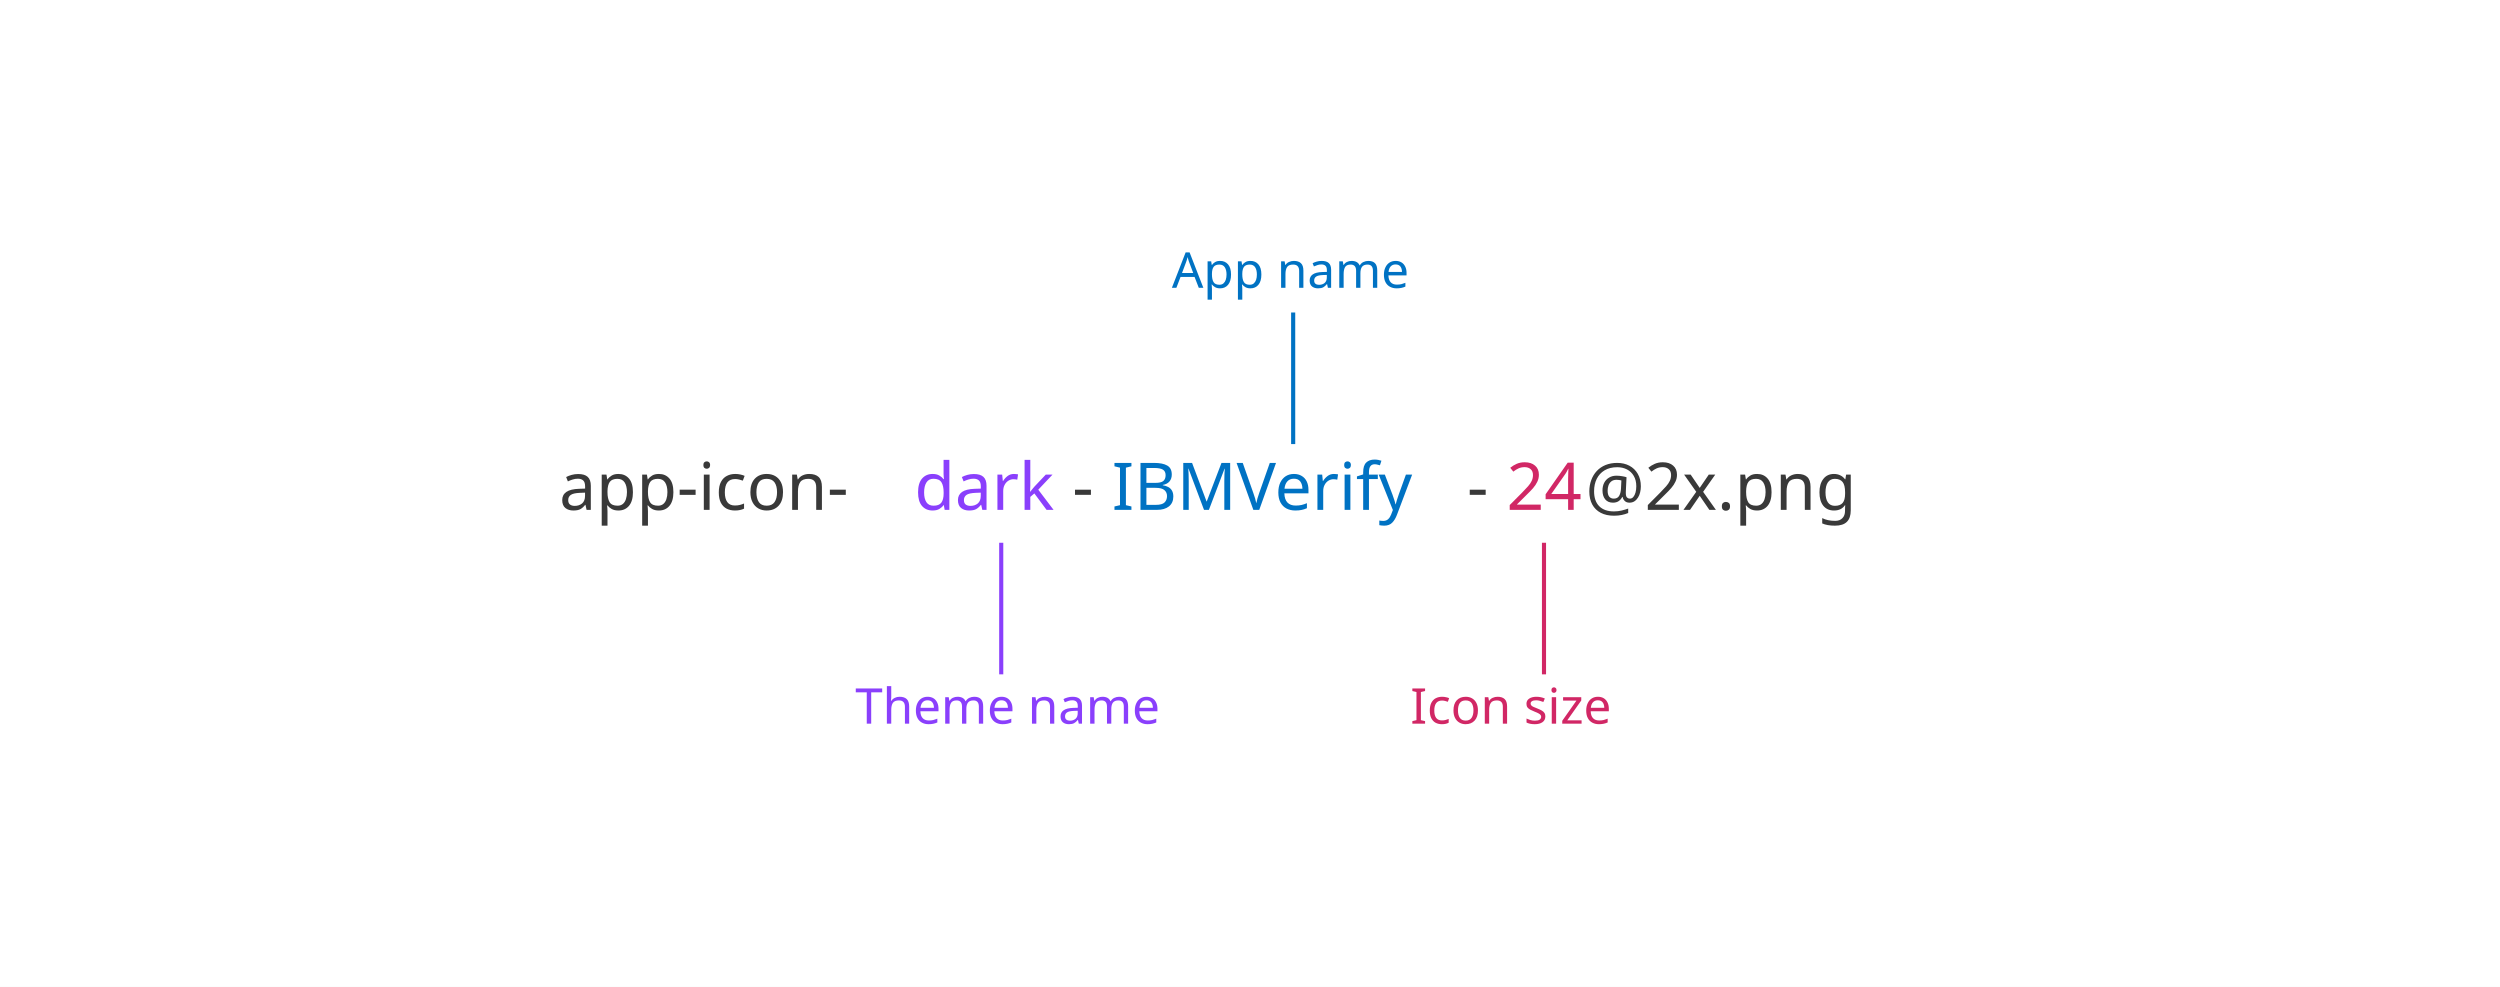
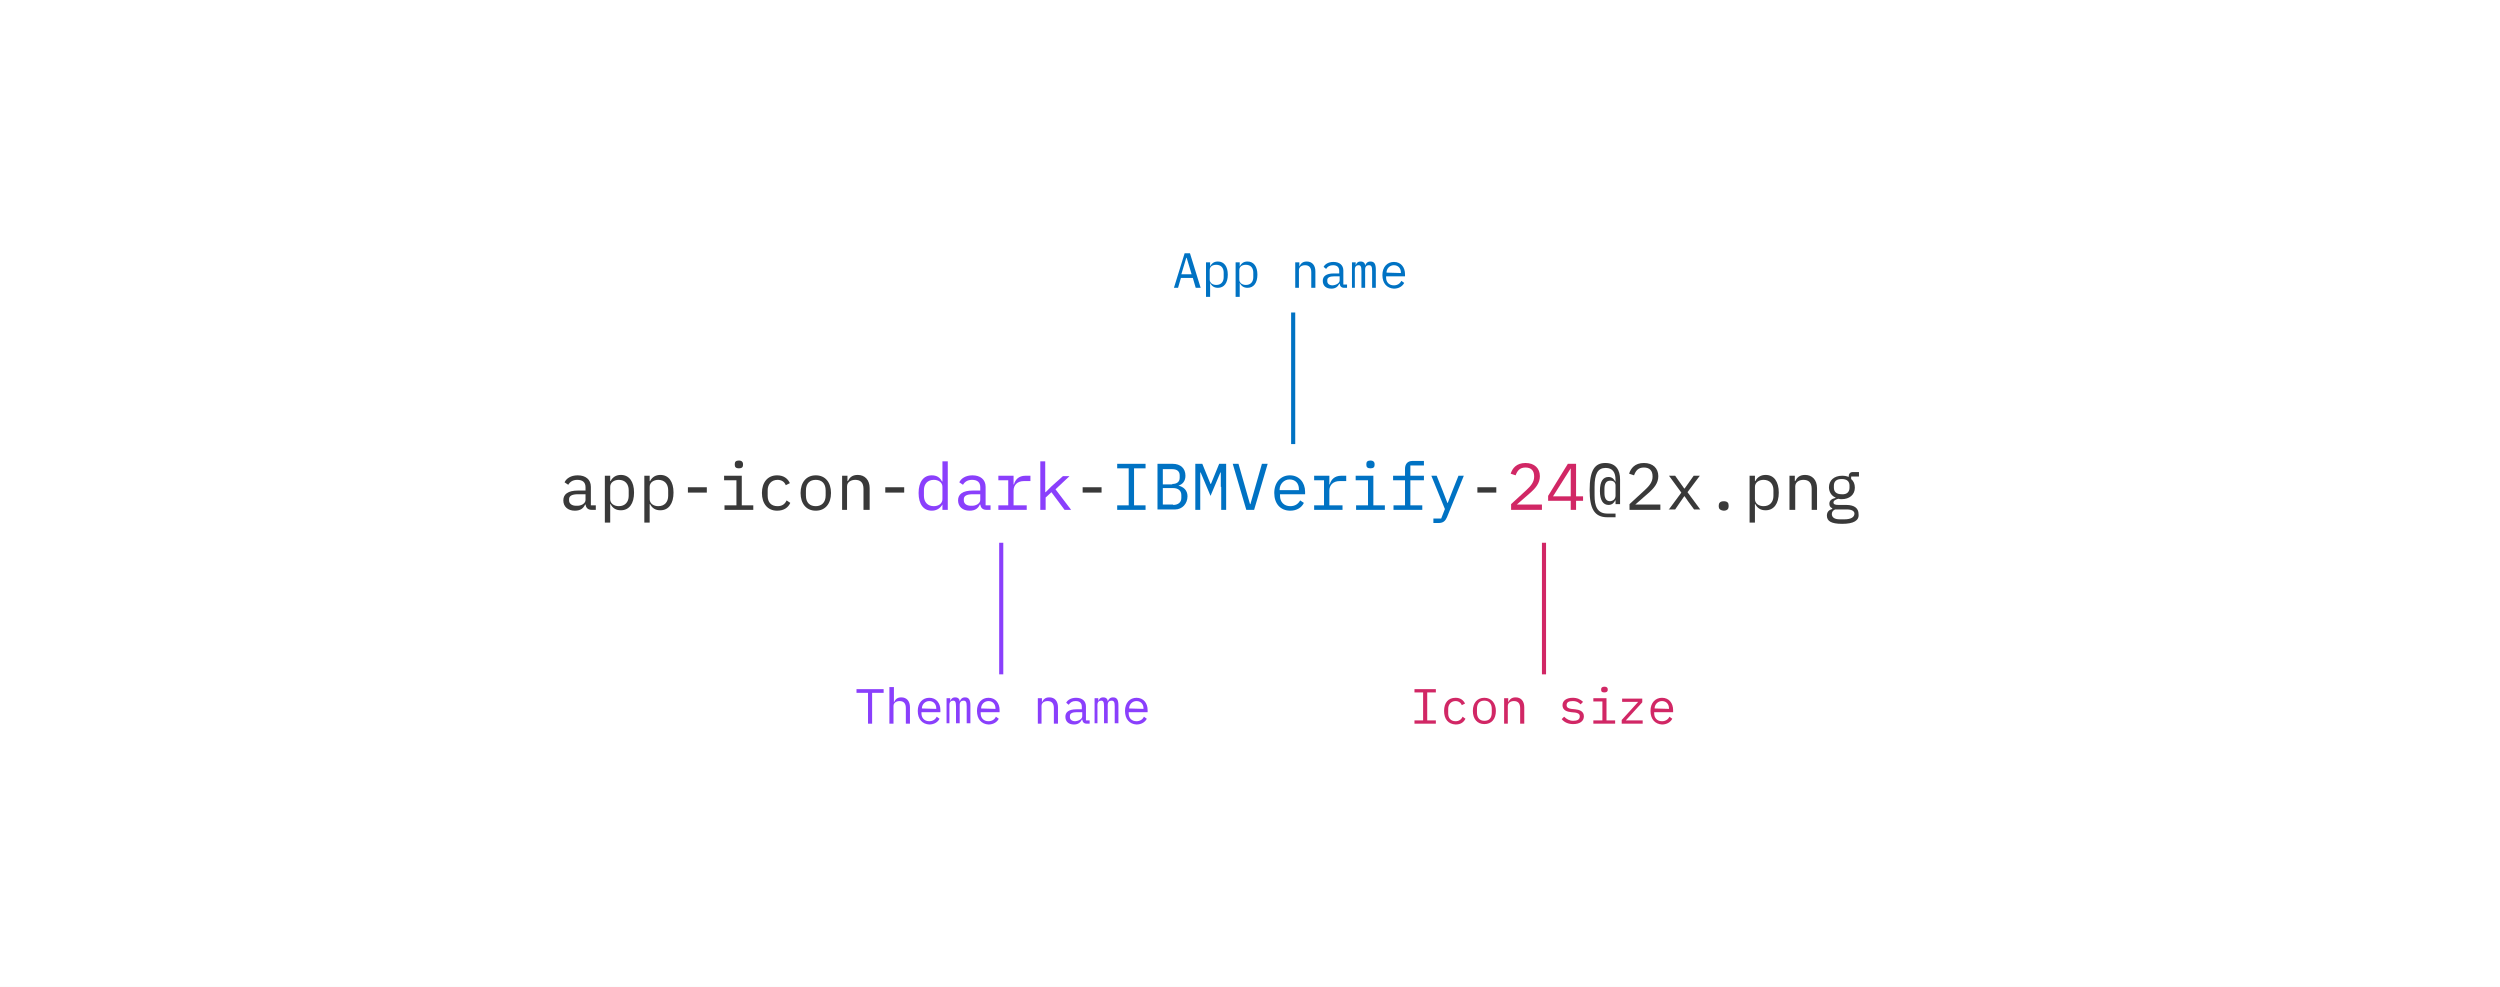
- <svg xmlns="http://www.w3.org/2000/svg" width="608px" height="240px" viewBox="0 0 608 240" version="1.1">
-   <g id="Desktop" stroke="none" stroke-width="1" fill="none" fill-rule="evenodd">
+ <svg xmlns="http://www.w3.org/2000/svg" version="1.1" id="Layer_1" x="0px" y="0px" viewBox="0 0 608 240" style="enable-background:new 0 0 608 240;" xml:space="preserve">
+   <style type="text/css">
+ 	.st0{fill-rule:evenodd;clip-rule:evenodd;fill:#FFFFFF;}
+ 	.st1{enable-background:new    ;}
+ 	.st2{fill:#393939;}
+ 	.st3{fill:#8A3FFC;}
+ 	.st4{fill:#0072C3;}
+ 	.st5{fill:#D12765;}
+ 	.st6{fill-rule:evenodd;clip-rule:evenodd;fill:#8A3FFC;}
+ 	.st7{fill-rule:evenodd;clip-rule:evenodd;fill:#0072C3;}
+ 	.st8{fill-rule:evenodd;clip-rule:evenodd;fill:#D12765;}
+ </style>
+   <g id="Desktop">
    <g id="Production-Copy-2" transform="translate(-352, -6597)">
      <g id="Group-2" transform="translate(352, 6597)">
-         <rect id="Rectangle" fill="#FFFFFF" x="0" y="0" width="608" height="240" />
-         <text id="app-icon-dark-IBMVer" font-family="IBMPlexMono, IBM Plex Mono" font-size="16" font-weight="normal" line-spacing="24">
-           <tspan x="136" y="124" fill="#393939">app-icon-</tspan>
-           <tspan x="222.4" y="124" fill="#8A3FFC">dark</tspan>
-           <tspan x="260.8" y="124" fill="#393939">-</tspan>
-           <tspan x="270.4" y="124" fill="#0072C3">IBMVerify</tspan>
-           <tspan x="356.8" y="124" fill="#393939">-</tspan>
-           <tspan x="366.4" y="124" fill="#D12765">24</tspan>
-           <tspan x="385.6" y="124" fill="#393939">@2x.png</tspan>
-         </text>
-         <text id="Theme-name" font-family="IBMPlexMono, IBM Plex Mono" font-size="12" font-weight="normal" line-spacing="18" fill="#8A3FFC">
-           <tspan x="208" y="176">Theme name</tspan>
-         </text>
-         <text id="App-name" font-family="IBMPlexMono, IBM Plex Mono" font-size="12" font-weight="normal" line-spacing="18" fill="#0072C3">
-           <tspan x="285" y="70">App name</tspan>
-         </text>
-         <text id="Icon-size" font-family="IBMPlexMono, IBM Plex Mono" font-size="12" font-weight="normal" line-spacing="18" fill="#D12765">
-           <tspan x="343" y="176">Icon size</tspan>
-         </text>
-         <rect id="Rectangle" fill="#8A3FFC" x="243" y="132" width="1" height="32" />
-         <rect id="Rectangle-Copy-2" fill="#0072C3" x="314" y="76" width="1" height="32" />
-         <rect id="Rectangle-Copy" fill="#D12765" x="375" y="132" width="1" height="32" />
+         <rect id="Rectangle" class="st0" width="608" height="240" />
+         <g class="st1">
+           <path class="st2" d="M143.9,124c-1,0-1.4-0.6-1.5-1.3h-0.1c-0.4,0.9-1.1,1.5-2.5,1.5c-1.7,0-2.8-1-2.8-2.5      c0-1.5,1.1-2.4,3.6-2.4h1.8v-0.8c0-1.2-0.7-1.8-2-1.8c-1.1,0-1.8,0.5-2.2,1.2l-0.9-0.6c0.4-0.9,1.5-1.7,3.2-1.7      c1.9,0,3.2,1,3.2,2.8v4.5h1.2v1.1H143.9z M142.4,121.6v-1.4h-1.8c-1.5,0-2.2,0.4-2.2,1.2v0.3c0,0.8,0.7,1.3,1.7,1.3      C141.4,123.1,142.4,122.4,142.4,121.6z" />
+           <path class="st2" d="M147.1,115.7h1.3v1.3h0.1c0.5-1,1.4-1.5,2.5-1.5c2,0,3.2,1.6,3.2,4.3s-1.2,4.3-3.2,4.3      c-1.2,0-2-0.5-2.5-1.5h-0.1v4.5h-1.3V115.7z M152.9,120.6v-1.4c0-1.5-0.9-2.5-2.4-2.5c-1.1,0-2.1,0.6-2.1,1.7v3      c0,1.1,1,1.7,2.1,1.7C152,123.1,152.9,122.1,152.9,120.6z" />
+           <path class="st2" d="M156.7,115.7h1.3v1.3h0.1c0.5-1,1.4-1.5,2.5-1.5c2,0,3.2,1.6,3.2,4.3s-1.2,4.3-3.2,4.3      c-1.2,0-2-0.5-2.5-1.5H158v4.5h-1.3V115.7z M162.5,120.6v-1.4c0-1.5-0.9-2.5-2.4-2.5c-1.1,0-2.1,0.6-2.1,1.7v3      c0,1.1,1,1.7,2.1,1.7C161.6,123.1,162.5,122.1,162.5,120.6z" />
+           <path class="st2" d="M167.3,119.8v-1.3h4.6v1.3H167.3z" />
+           <path class="st2" d="M176.1,122.9h3v-6.1h-3v-1.1h4.3v7.2h2.8v1.1h-7V122.9z M178.7,113.1v-0.3c0-0.5,0.3-0.8,1-0.8s1,0.4,1,0.8      v0.3c0,0.5-0.3,0.8-1,0.8S178.7,113.6,178.7,113.1z" />
+           <path class="st2" d="M185.3,119.9c0-2.6,1.4-4.3,3.7-4.3c1.6,0,2.6,0.8,3.1,1.9l-1,0.5c-0.3-0.8-1-1.3-2-1.3      c-1.5,0-2.4,1.1-2.4,2.5v1.4c0,1.5,0.8,2.5,2.4,2.5c1.1,0,1.8-0.5,2.2-1.4l0.9,0.6c-0.5,1.1-1.5,1.9-3.2,1.9      C186.7,124.2,185.3,122.5,185.3,119.9z" />
+           <path class="st2" d="M194.7,119.9c0-2.6,1.4-4.3,3.7-4.3c2.3,0,3.7,1.7,3.7,4.3s-1.4,4.3-3.7,4.3      C196.1,124.2,194.7,122.5,194.7,119.9z M200.8,120.5v-1.2c0-1.8-1-2.6-2.4-2.6c-1.4,0-2.4,0.8-2.4,2.6v1.2c0,1.8,1,2.6,2.4,2.6      C199.8,123.1,200.8,122.2,200.8,120.5z" />
+           <path class="st2" d="M204.8,124v-8.3h1.3v1.3h0.1c0.4-0.8,1-1.5,2.4-1.5c1.7,0,2.9,1.2,2.9,3.2v5.3H210v-5.1      c0-1.5-0.7-2.2-2-2.2c-1,0-2,0.5-2,1.6v5.7H204.8z" />
+           <path class="st2" d="M215.3,119.8v-1.3h4.6v1.3H215.3z" />
+         </g>
+         <g class="st1">
+           <path class="st3" d="M229.2,122.7L229.2,122.7c-0.6,1-1.5,1.5-2.6,1.5c-2,0-3.2-1.6-3.2-4.3s1.2-4.3,3.2-4.3      c1.2,0,2,0.5,2.5,1.5h0.1v-4.9h1.3V124h-1.3V122.7z M229.2,121.4v-3c0-1.1-1-1.7-2.1-1.7c-1.5,0-2.4,1-2.4,2.5v1.4      c0,1.5,0.9,2.5,2.4,2.5C228.2,123.1,229.2,122.5,229.2,121.4z" />
+           <path class="st3" d="M239.9,124c-1,0-1.4-0.6-1.5-1.3h-0.1c-0.4,0.9-1.1,1.5-2.5,1.5c-1.7,0-2.8-1-2.8-2.5      c0-1.5,1.1-2.4,3.6-2.4h1.8v-0.8c0-1.2-0.7-1.8-2-1.8c-1.1,0-1.8,0.5-2.2,1.2l-0.9-0.6c0.4-0.9,1.5-1.7,3.2-1.7      c1.9,0,3.2,1,3.2,2.8v4.5h1.2v1.1H239.9z M238.4,121.6v-1.4h-1.8c-1.5,0-2.2,0.4-2.2,1.2v0.3c0,0.8,0.7,1.3,1.7,1.3      C237.4,123.1,238.4,122.4,238.4,121.6z" />
+           <path class="st3" d="M242.8,122.9h2.4v-6.1h-2.4v-1.1h3.7v2.1h0.1c0.3-1.1,1.1-2.1,2.8-2.1h1.2v1.3H249c-1.6,0-2.5,1-2.5,2.3      v3.6h3.2v1.1h-6.9V122.9z" />
+           <path class="st3" d="M252.9,112.2h1.3v7.5h0.1l1.4-1.4l2.8-2.5h1.6l-3.4,3.2l3.8,5h-1.6l-3.2-4.3l-1.4,1.3v3h-1.3V112.2z" />
+         </g>
+         <g class="st1">
+           <path class="st2" d="M263.3,119.8v-1.3h4.6v1.3H263.3z" />
+         </g>
+         <g class="st1">
+           <path class="st4" d="M271.7,124v-1.1h2.8v-9h-2.8v-1.1h6.9v1.1h-2.8v9h2.8v1.1H271.7z" />
+           <path class="st4" d="M281.4,112.8h3.8c1.9,0,3.1,1.1,3.1,2.9c0,1.3-0.7,2.1-1.7,2.4v0c1.2,0.3,2.2,1.1,2.2,2.6      c0,1.8-1.3,3.2-3,3.2h-4.3V112.8z M285.1,117.7c1.1,0,1.8-0.5,1.8-1.5v-0.6c0-1-0.7-1.5-1.8-1.5h-2.3v3.7H285.1z M285.3,122.8      c1.2,0,2-0.6,2-1.7v-0.7c0-1.1-0.8-1.7-2-1.7h-2.5v4H285.3z" />
+           <path class="st4" d="M296.9,118.4v-3.5h-0.1l-2.4,5.7l-2.4-5.7h-0.1v3.5v5.6h-1.2v-11.2h1.7l2,4.9h0.1l2-4.9h1.7V124h-1.2V118.4      z" />
+           <path class="st4" d="M303.1,124l-3.3-11.2h1.4l1.6,5.6l1.2,4.2h0.1l1.2-4.2l1.6-5.6h1.4l-3.3,11.2H303.1z" />
+           <path class="st4" d="M309.9,119.9c0-2.6,1.6-4.3,3.8-4.3c2.2,0,3.7,1.7,3.7,4v0.6h-6.1v0.4c0,1.5,1,2.5,2.5,2.5      c1.1,0,1.9-0.5,2.4-1.4l0.9,0.6c-0.5,1.1-1.7,1.9-3.3,1.9C311.4,124.2,309.9,122.5,309.9,119.9z M311.2,119.1v0.1h4.7v-0.2      c0-1.5-0.9-2.4-2.3-2.4C312.3,116.6,311.2,117.7,311.2,119.1z" />
+           <path class="st4" d="M319.6,122.9h2.4v-6.1h-2.4v-1.1h3.7v2.1h0.1c0.3-1.1,1.1-2.1,2.8-2.1h1.2v1.3h-1.6c-1.6,0-2.5,1-2.5,2.3      v3.6h3.2v1.1h-6.9V122.9z" />
+           <path class="st4" d="M329.7,122.9h3v-6.1h-3v-1.1h4.3v7.2h2.8v1.1h-7V122.9z M332.3,113.1v-0.3c0-0.5,0.3-0.8,1-0.8s1,0.4,1,0.8      v0.3c0,0.5-0.3,0.8-1,0.8S332.3,113.6,332.3,113.1z" />
+           <path class="st4" d="M338.9,122.9h2.8v-6.1h-2.9v-1.1h2.9V114c0-1.1,0.6-1.9,1.8-1.9h2.8v1.1H343v2.5h3.3v1.1H343v6.1h2.9v1.1      h-7V122.9z" />
+           <path class="st4" d="M354.7,115.7h1.3l-4.1,10.1c-0.4,0.9-0.9,1.4-2.1,1.4h-1.2v-1.1h1.9l0.9-2.3l-3.3-8.1h1.3l1.4,3.5l1.2,3.1      h0.1l1.2-3.1L354.7,115.7z" />
+         </g>
+         <g class="st1">
+           <path class="st2" d="M359.3,119.8v-1.3h4.6v1.3H359.3z" />
+         </g>
+         <g class="st1">
+           <path class="st5" d="M375,124h-7.5v-1.4l3.7-3.4c1.1-1,1.9-2,1.9-3.2v-0.2c0-1.3-0.7-2.1-2.1-2.1c-1.4,0-2,0.8-2.4,1.9l-1.2-0.4      c0.4-1.3,1.4-2.6,3.6-2.6c2.2,0,3.5,1.3,3.5,3.2c0,1.7-1,2.9-2.5,4.2l-3.1,2.7h6.1V124z" />
+           <path class="st5" d="M382,124v-2.2h-5.5v-1.2l4.8-7.8h2v7.9h1.7v1.1h-1.7v2.2H382z M377.7,120.7h4.3v-6.8H382L377.7,120.7z" />
+         </g>
+         <g class="st1">
+           <path class="st2" d="M392.9,125.8h-2c-3.2,0-4.3-2.2-4.3-6.6c0-4.9,1.3-6.6,3.8-6.6c2.6,0,3.6,1.7,3.6,4v6h-1.1v-0.9h-0.1      c-0.2,0.5-0.7,1.1-1.6,1.1c-1.3,0-2.1-1.1-2.1-3.4c0-2.4,0.8-3.4,2.1-3.4c0.9,0,1.4,0.6,1.6,1.1h0.1v-0.4c0-1.8-0.7-2.9-2.4-2.9      c-1.9,0-2.7,1.4-2.7,4.6v2.1c0,2.5,0.6,4.4,3.1,4.4h2V125.8z M392.9,120.5v-2.4c0-0.8-0.5-1.2-1.3-1.2c-0.9,0-1.4,0.6-1.4,2v1      c0,1.4,0.5,2,1.4,2C392.4,121.8,392.9,121.3,392.9,120.5z" />
+           <path class="st2" d="M403.8,124h-7.5v-1.4l3.7-3.4c1.1-1,1.9-2,1.9-3.2v-0.2c0-1.3-0.7-2.1-2.1-2.1c-1.4,0-2,0.8-2.4,1.9      l-1.2-0.4c0.4-1.3,1.4-2.6,3.6-2.6c2.2,0,3.5,1.3,3.5,3.2c0,1.7-1,2.9-2.5,4.2l-3.1,2.7h6.1V124z" />
+           <path class="st2" d="M405.8,124l3.1-4.2l-3-4.1h1.5l1.2,1.7l1,1.4h0.1l1-1.4l1.2-1.7h1.5l-3,4l3.1,4.2h-1.5l-1.4-1.9l-0.9-1.3      h-0.1l-0.9,1.3l-1.3,1.9H405.8z" />
+           <path class="st2" d="M418,123.2v-0.3c0-0.5,0.3-1,1.2-1c0.9,0,1.2,0.4,1.2,1v0.3c0,0.5-0.3,1-1.2,1      C418.3,124.1,418,123.7,418,123.2z" />
+           <path class="st2" d="M425.5,115.7h1.3v1.3h0.1c0.5-1,1.4-1.5,2.5-1.5c2,0,3.2,1.6,3.2,4.3s-1.2,4.3-3.2,4.3      c-1.2,0-2-0.5-2.5-1.5h-0.1v4.5h-1.3V115.7z M431.3,120.6v-1.4c0-1.5-0.9-2.5-2.4-2.5c-1.1,0-2.1,0.6-2.1,1.7v3      c0,1.1,1,1.7,2.1,1.7C430.4,123.1,431.3,122.1,431.3,120.6z" />
+           <path class="st2" d="M435.2,124v-8.3h1.3v1.3h0.1c0.4-0.8,1-1.5,2.4-1.5c1.7,0,2.9,1.2,2.9,3.2v5.3h-1.3v-5.1      c0-1.5-0.7-2.2-2-2.2c-1,0-2,0.5-2,1.6v5.7H435.2z" />
+           <path class="st2" d="M448,127.4c-2.7,0-3.7-0.7-3.7-2c0-0.9,0.5-1.4,1.3-1.6v-0.2c-0.5-0.2-0.7-0.6-0.7-1.1      c0-0.8,0.6-1.2,1.5-1.4v-0.1c-1-0.4-1.6-1.4-1.6-2.5c0-1.7,1.3-2.8,3.2-2.8c0.6,0,1.2,0.1,1.6,0.3v-0.1c0-0.6,0.3-1.1,1-1.1h1.5      v1.1h-1.9v0.6c0.6,0.5,0.9,1.2,0.9,2.1c0,1.7-1.3,2.8-3.2,2.8c-0.3,0-0.5,0-0.8-0.1c-0.5,0.1-1.2,0.4-1.2,0.9      c0,0.5,0.5,0.6,1.3,0.6h1.8c2.1,0,3,0.9,3,2.2C452.2,126.6,450.8,127.4,448,127.4z M449.2,123.9h-2.9c-0.5,0.2-0.8,0.6-0.8,1.1      c0,0.7,0.5,1.3,1.9,1.3h1.2c1.5,0,2.4-0.5,2.4-1.4C451,124.4,450.5,123.9,449.2,123.9z M449.8,118.6v-0.5c0-1-0.6-1.6-1.9-1.6      c-1.3,0-1.9,0.6-1.9,1.6v0.5c0,1,0.6,1.6,1.9,1.6C449.2,120.3,449.8,119.6,449.8,118.6z" />
+         </g>
+         <g class="st1">
+           <path class="st3" d="M212.1,168.5v7.5h-1v-7.5h-2.8v-0.9h6.6v0.9H212.1z" />
+           <path class="st3" d="M216.4,167.1h1v3.7h0c0.3-0.6,0.7-1.2,1.8-1.2c1.3,0,2.1,0.9,2.1,2.4v4h-1v-3.8c0-1.1-0.5-1.7-1.5-1.7      c-0.8,0-1.5,0.4-1.5,1.2v4.3h-1V167.1z" />
+           <path class="st3" d="M223.2,172.9c0-2,1.2-3.2,2.8-3.2c1.7,0,2.7,1.3,2.7,3v0.5h-4.6v0.3c0,1.1,0.7,1.9,1.9,1.9      c0.8,0,1.5-0.4,1.8-1.1l0.7,0.5c-0.4,0.8-1.3,1.4-2.5,1.4C224.3,176.1,223.2,174.9,223.2,172.9z M224.2,172.3L224.2,172.3      l3.5,0.1v-0.1c0-1.1-0.7-1.8-1.7-1.8C225,170.5,224.2,171.3,224.2,172.3z" />
+           <path class="st3" d="M230.2,176v-6.2h0.9v0.7h0c0.2-0.5,0.5-0.9,1.2-0.9c0.7,0,1.1,0.4,1.1,1h0c0.2-0.6,0.6-1,1.3-1      c1,0,1.3,0.7,1.3,2v4.3h-0.9v-4.1c0-1.1-0.2-1.4-0.8-1.4c-0.5,0-0.9,0.3-0.9,1v4.5h-0.9v-4.1c0-1.1-0.2-1.4-0.7-1.4      c-0.5,0-0.9,0.3-0.9,1v4.5H230.2z" />
+           <path class="st3" d="M237.6,172.9c0-2,1.2-3.2,2.8-3.2c1.7,0,2.7,1.3,2.7,3v0.5h-4.6v0.3c0,1.1,0.7,1.9,1.9,1.9      c0.8,0,1.5-0.4,1.8-1.1l0.7,0.5c-0.4,0.8-1.3,1.4-2.5,1.4C238.7,176.1,237.6,174.9,237.6,172.9z M238.6,172.3L238.6,172.3      l3.5,0.1v-0.1c0-1.1-0.7-1.8-1.7-1.8C239.4,170.5,238.6,171.3,238.6,172.3z" />
+           <path class="st3" d="M252.4,176v-6.2h1v1h0c0.3-0.6,0.7-1.2,1.8-1.2c1.3,0,2.1,0.9,2.1,2.4v4h-1v-3.8c0-1.1-0.5-1.7-1.5-1.7      c-0.8,0-1.5,0.4-1.5,1.2v4.3H252.4z" />
+           <path class="st3" d="M264.3,176c-0.7,0-1-0.4-1.1-1h-0.1c-0.3,0.7-0.9,1.2-1.9,1.2c-1.3,0-2.1-0.7-2.1-1.9      c0-1.1,0.8-1.8,2.7-1.8h1.3v-0.6c0-0.9-0.5-1.4-1.5-1.4c-0.8,0-1.3,0.3-1.7,0.9l-0.6-0.5c0.3-0.6,1.1-1.2,2.4-1.2      c1.5,0,2.4,0.8,2.4,2.1v3.4h0.9v0.8H264.3z M263.2,174.2v-1h-1.3c-1.1,0-1.7,0.3-1.7,0.9v0.3c0,0.6,0.5,1,1.3,1      C262.5,175.3,263.2,174.8,263.2,174.2z" />
+           <path class="st3" d="M266.2,176v-6.2h0.9v0.7h0c0.2-0.5,0.5-0.9,1.2-0.9c0.7,0,1.1,0.4,1.1,1h0c0.2-0.6,0.6-1,1.3-1      c1,0,1.3,0.7,1.3,2v4.3h-0.9v-4.1c0-1.1-0.2-1.4-0.8-1.4c-0.5,0-0.9,0.3-0.9,1v4.5h-0.9v-4.1c0-1.1-0.2-1.4-0.7-1.4      c-0.5,0-0.9,0.3-0.9,1v4.5H266.2z" />
+           <path class="st3" d="M273.6,172.9c0-2,1.2-3.2,2.8-3.2c1.7,0,2.7,1.3,2.7,3v0.5h-4.6v0.3c0,1.1,0.7,1.9,1.9,1.9      c0.8,0,1.5-0.4,1.8-1.1l0.7,0.5c-0.4,0.8-1.3,1.4-2.5,1.4C274.7,176.1,273.6,174.9,273.6,172.9z M274.6,172.3L274.6,172.3      l3.5,0.1v-0.1c0-1.1-0.7-1.8-1.7-1.8C275.4,170.5,274.6,171.3,274.6,172.3z" />
+         </g>
+         <g class="st1">
+           <path class="st4" d="M290.8,70l-0.7-2.4h-2.9l-0.7,2.4h-1l2.6-8.4h1.3l2.6,8.4H290.8z M288.6,62.7h-0.1l-1.2,4h2.5L288.6,62.7z" />
+           <path class="st4" d="M293.3,63.8h1v1h0c0.4-0.8,1-1.2,1.9-1.2c1.5,0,2.4,1.2,2.4,3.2c0,2-0.9,3.2-2.4,3.2      c-0.9,0-1.5-0.4-1.9-1.2h0v3.4h-1V63.8z M297.6,67.4v-1.1c0-1.1-0.6-1.9-1.8-1.9c-0.9,0-1.6,0.4-1.6,1.3V68      c0,0.8,0.7,1.3,1.6,1.3C297,69.3,297.6,68.5,297.6,67.4z" />
+           <path class="st4" d="M300.5,63.8h1v1h0c0.4-0.8,1-1.2,1.9-1.2c1.5,0,2.4,1.2,2.4,3.2c0,2-0.9,3.2-2.4,3.2      c-0.9,0-1.5-0.4-1.9-1.2h0v3.4h-1V63.8z M304.8,67.4v-1.1c0-1.1-0.6-1.9-1.8-1.9c-0.9,0-1.6,0.4-1.6,1.3V68      c0,0.8,0.7,1.3,1.6,1.3C304.2,69.3,304.8,68.5,304.8,67.4z" />
+           <path class="st4" d="M315,70v-6.2h1v1h0c0.3-0.6,0.7-1.2,1.8-1.2c1.3,0,2.1,0.9,2.1,2.4v4h-1v-3.8c0-1.1-0.5-1.7-1.5-1.7      c-0.8,0-1.5,0.4-1.5,1.2V70H315z" />
+           <path class="st4" d="M326.9,70c-0.7,0-1-0.4-1.1-1h-0.1c-0.3,0.7-0.9,1.2-1.9,1.2c-1.3,0-2.1-0.7-2.1-1.9c0-1.1,0.8-1.8,2.7-1.8      h1.3v-0.6c0-0.9-0.5-1.4-1.5-1.4c-0.8,0-1.3,0.3-1.7,0.9l-0.6-0.5c0.3-0.6,1.1-1.2,2.4-1.2c1.5,0,2.4,0.8,2.4,2.1v3.4h0.9V70      H326.9z M325.8,68.2v-1h-1.3c-1.1,0-1.7,0.3-1.7,0.9v0.3c0,0.6,0.5,1,1.3,1C325.1,69.3,325.8,68.8,325.8,68.2z" />
+           <path class="st4" d="M328.8,70v-6.2h0.9v0.7h0c0.2-0.5,0.5-0.9,1.2-0.9c0.7,0,1.1,0.4,1.1,1h0c0.2-0.6,0.6-1,1.3-1      c1,0,1.3,0.7,1.3,2V70h-0.9v-4.1c0-1.1-0.2-1.4-0.8-1.4c-0.5,0-0.9,0.3-0.9,1V70h-0.9v-4.1c0-1.1-0.2-1.4-0.7-1.4      c-0.5,0-0.9,0.3-0.9,1V70H328.8z" />
+           <path class="st4" d="M336.2,66.9c0-2,1.2-3.2,2.8-3.2c1.7,0,2.7,1.3,2.7,3v0.5h-4.6v0.3c0,1.1,0.7,1.9,1.9,1.9      c0.8,0,1.5-0.4,1.8-1.1l0.7,0.5c-0.4,0.8-1.3,1.4-2.5,1.4C337.3,70.1,336.2,68.9,336.2,66.9z M337.2,66.3L337.2,66.3l3.5,0.1      v-0.1c0-1.1-0.7-1.8-1.7-1.8C338,64.5,337.2,65.3,337.2,66.3z" />
+         </g>
+         <g class="st1">
+           <path class="st5" d="M344,176v-0.8h2.1v-6.8H344v-0.8h5.2v0.8h-2.1v6.8h2.1v0.8H344z" />
+           <path class="st5" d="M351.2,172.9c0-2,1-3.2,2.8-3.2c1.2,0,1.9,0.6,2.3,1.4l-0.8,0.4c-0.2-0.6-0.8-1-1.5-1      c-1.1,0-1.8,0.8-1.8,1.9v1.1c0,1.1,0.6,1.9,1.8,1.9c0.8,0,1.4-0.4,1.7-1.1l0.7,0.5c-0.4,0.8-1.1,1.4-2.4,1.4      C352.2,176.1,351.2,174.9,351.2,172.9z" />
+           <path class="st5" d="M358.2,172.9c0-2,1.1-3.2,2.8-3.2c1.7,0,2.8,1.3,2.8,3.2c0,2-1.1,3.2-2.8,3.2      C359.3,176.1,358.2,174.9,358.2,172.9z M362.8,173.3v-0.9c0-1.3-0.7-2-1.8-2s-1.8,0.6-1.8,2v0.9c0,1.3,0.7,2,1.8,2      S362.8,174.7,362.8,173.3z" />
+           <path class="st5" d="M365.8,176v-6.2h1v1h0c0.3-0.6,0.7-1.2,1.8-1.2c1.3,0,2.1,0.9,2.1,2.4v4h-1v-3.8c0-1.1-0.5-1.7-1.5-1.7      c-0.8,0-1.5,0.4-1.5,1.2v4.3H365.8z" />
+           <path class="st5" d="M379.8,174.9l0.6-0.6c0.6,0.6,1.3,1,2.2,1c1,0,1.6-0.3,1.6-1.1c0-0.6-0.5-0.8-1.1-0.9l-1-0.1      c-0.9-0.1-2.1-0.4-2.1-1.7c0-1.2,1.1-1.8,2.5-1.8c1.1,0,1.9,0.4,2.5,1l-0.6,0.6c-0.3-0.3-0.8-0.8-1.9-0.8c-1,0-1.5,0.3-1.5,1      c0,0.6,0.5,0.8,1.1,0.9l1,0.1c0.9,0.1,2.1,0.4,2.1,1.7c0,1.2-1,1.9-2.6,1.9C381.4,176.1,380.5,175.7,379.8,174.9z" />
+           <path class="st5" d="M387.5,175.2h2.2v-4.6h-2.2v-0.8h3.2v5.4h2.1v0.8h-5.3V175.2z M389.4,167.8v-0.2c0-0.3,0.2-0.6,0.8-0.6      c0.6,0,0.8,0.3,0.8,0.6v0.2c0,0.3-0.2,0.6-0.8,0.6C389.6,168.4,389.4,168.2,389.4,167.8z" />
+           <path class="st5" d="M394.4,176v-0.9l4-4.4h-3.9v-0.8h4.9v0.9l-4,4.4h4.1v0.8H394.4z" />
+           <path class="st5" d="M401.4,172.9c0-2,1.2-3.2,2.8-3.2c1.7,0,2.7,1.3,2.7,3v0.5h-4.6v0.3c0,1.1,0.7,1.9,1.9,1.9      c0.8,0,1.5-0.4,1.8-1.1l0.7,0.5c-0.4,0.8-1.3,1.4-2.5,1.4C402.5,176.1,401.4,174.9,401.4,172.9z M402.4,172.3L402.4,172.3      l3.5,0.1v-0.1c0-1.1-0.7-1.8-1.7-1.8C403.2,170.5,402.4,171.3,402.4,172.3z" />
+         </g>
+         <rect x="243" y="132" class="st6" width="1" height="32" />
+         <rect id="Rectangle-Copy-2" x="314" y="76" class="st7" width="1" height="32" />
+         <rect id="Rectangle-Copy" x="375" y="132" class="st8" width="1" height="32" />
      </g>
-       <g id="Page" />
+       <g id="Page">
+ 		</g>
    </g>
  </g>
</svg>
